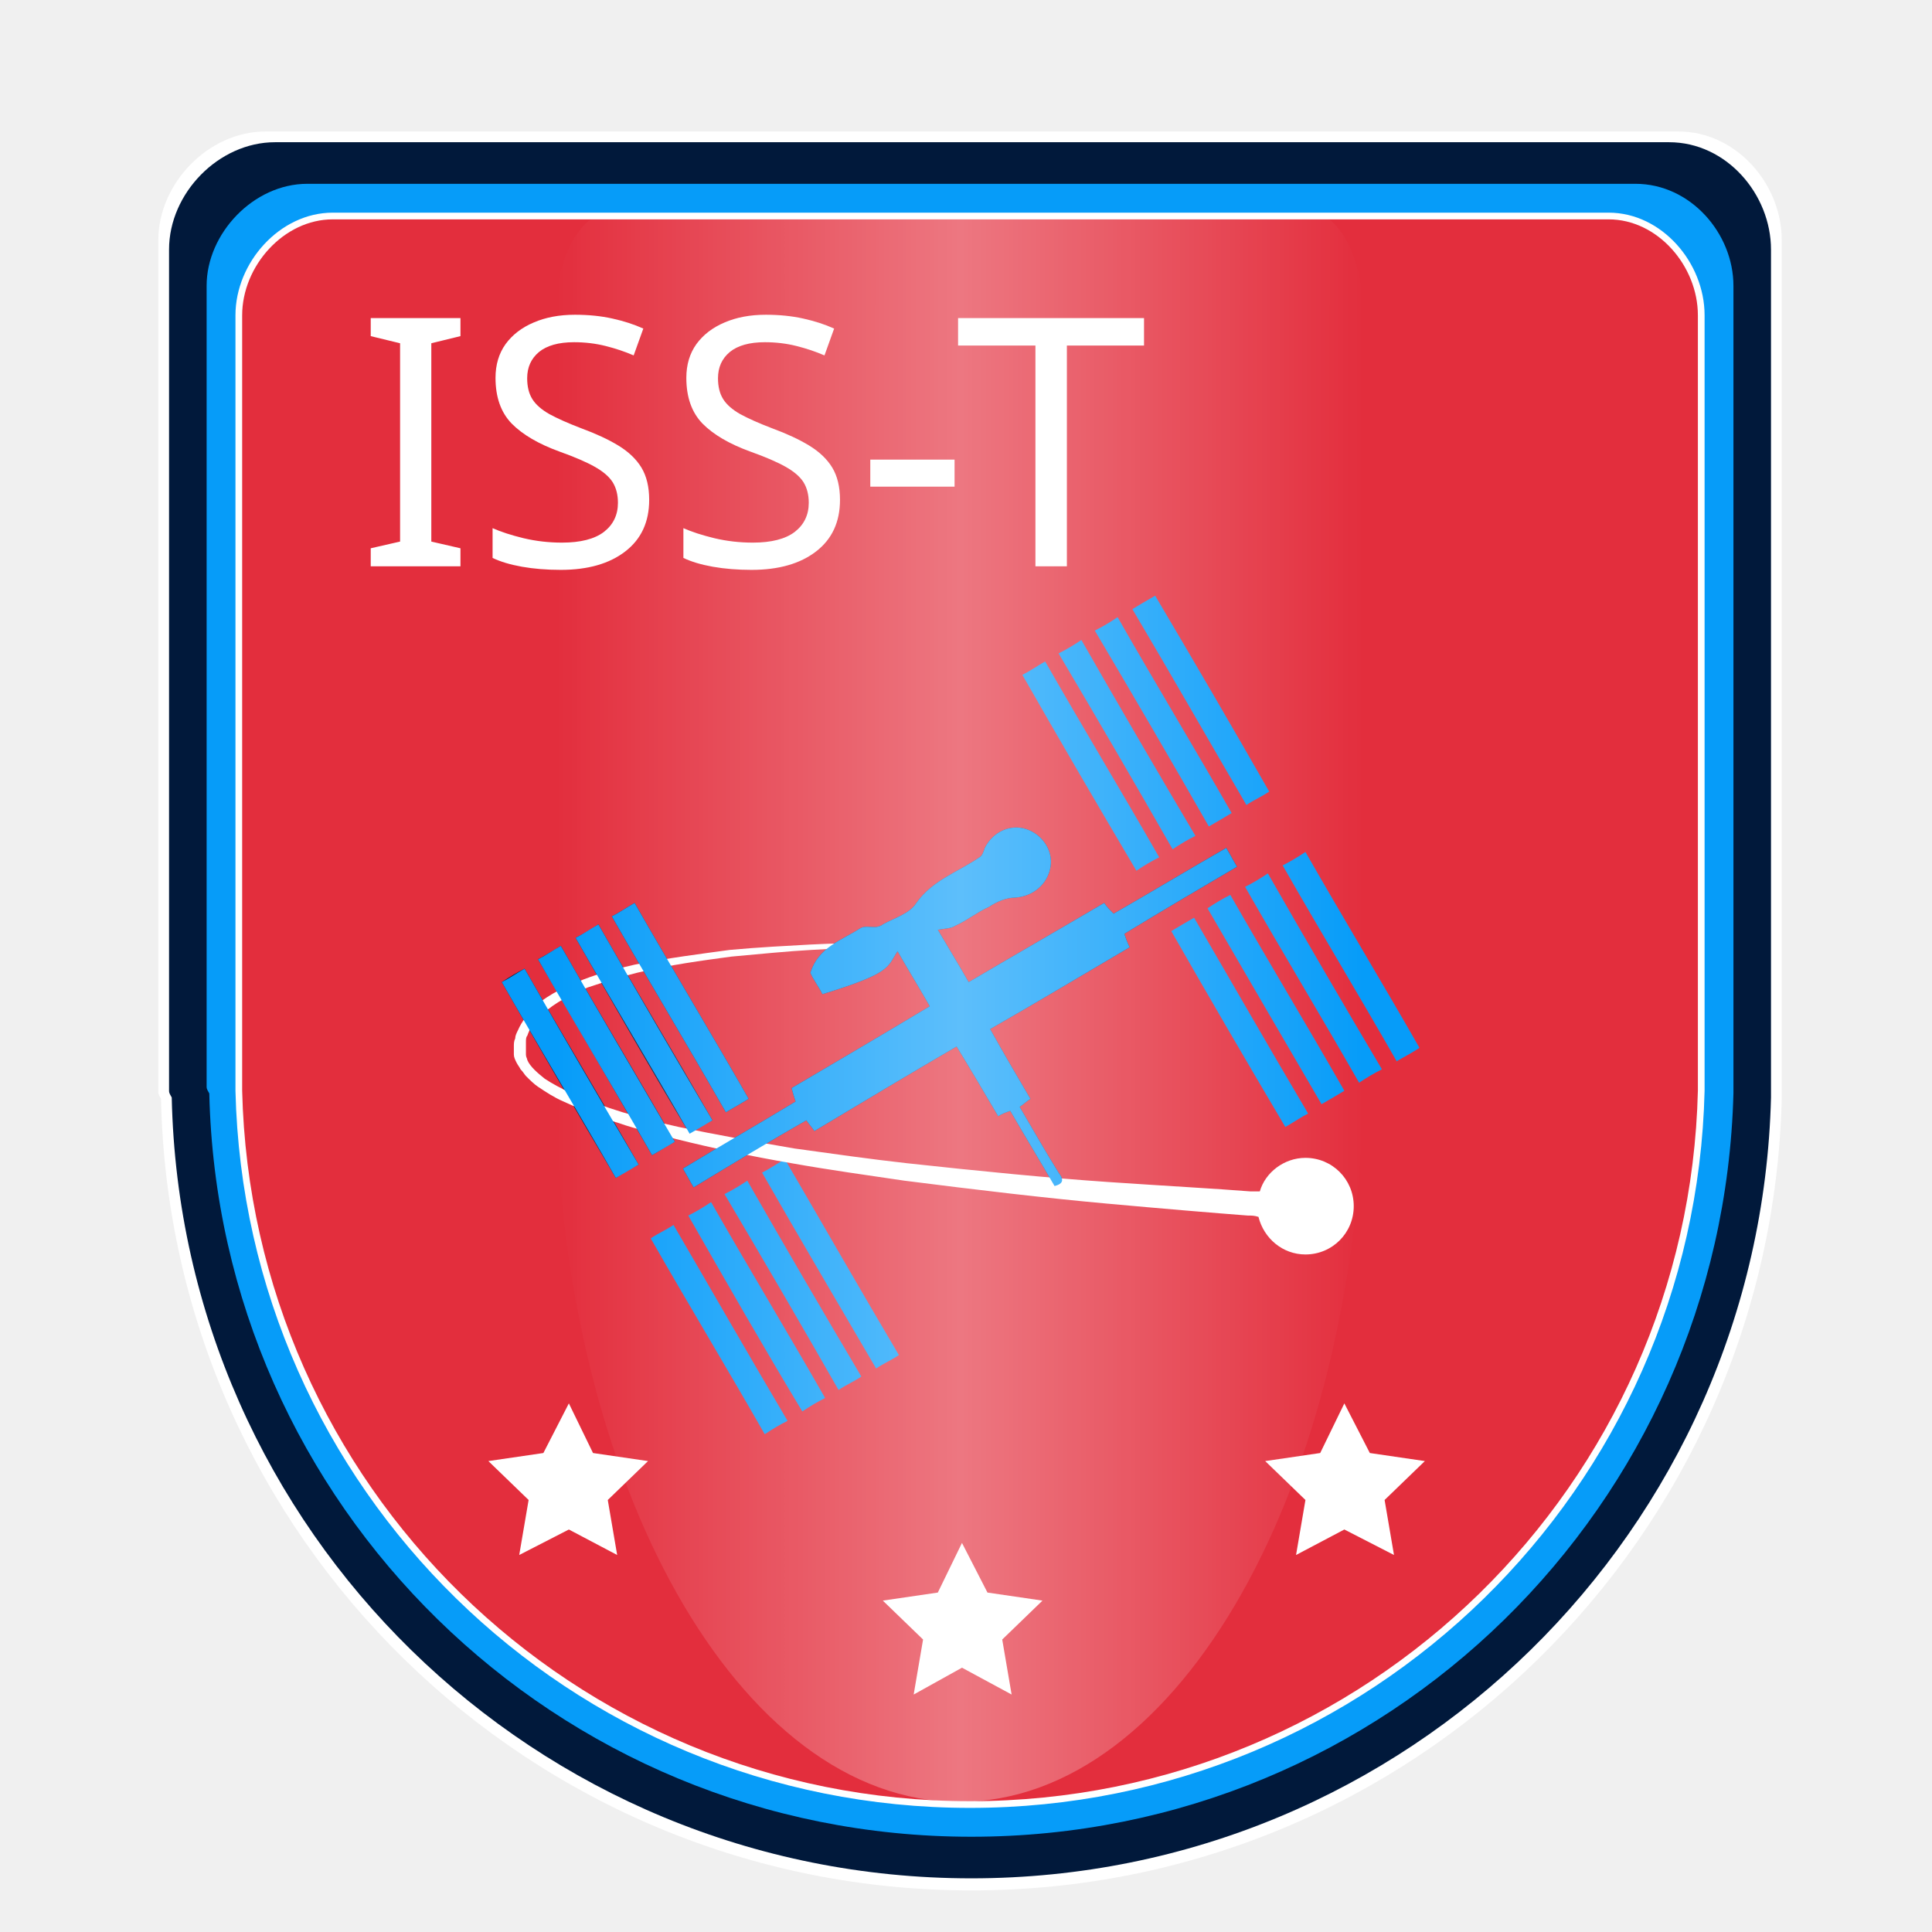
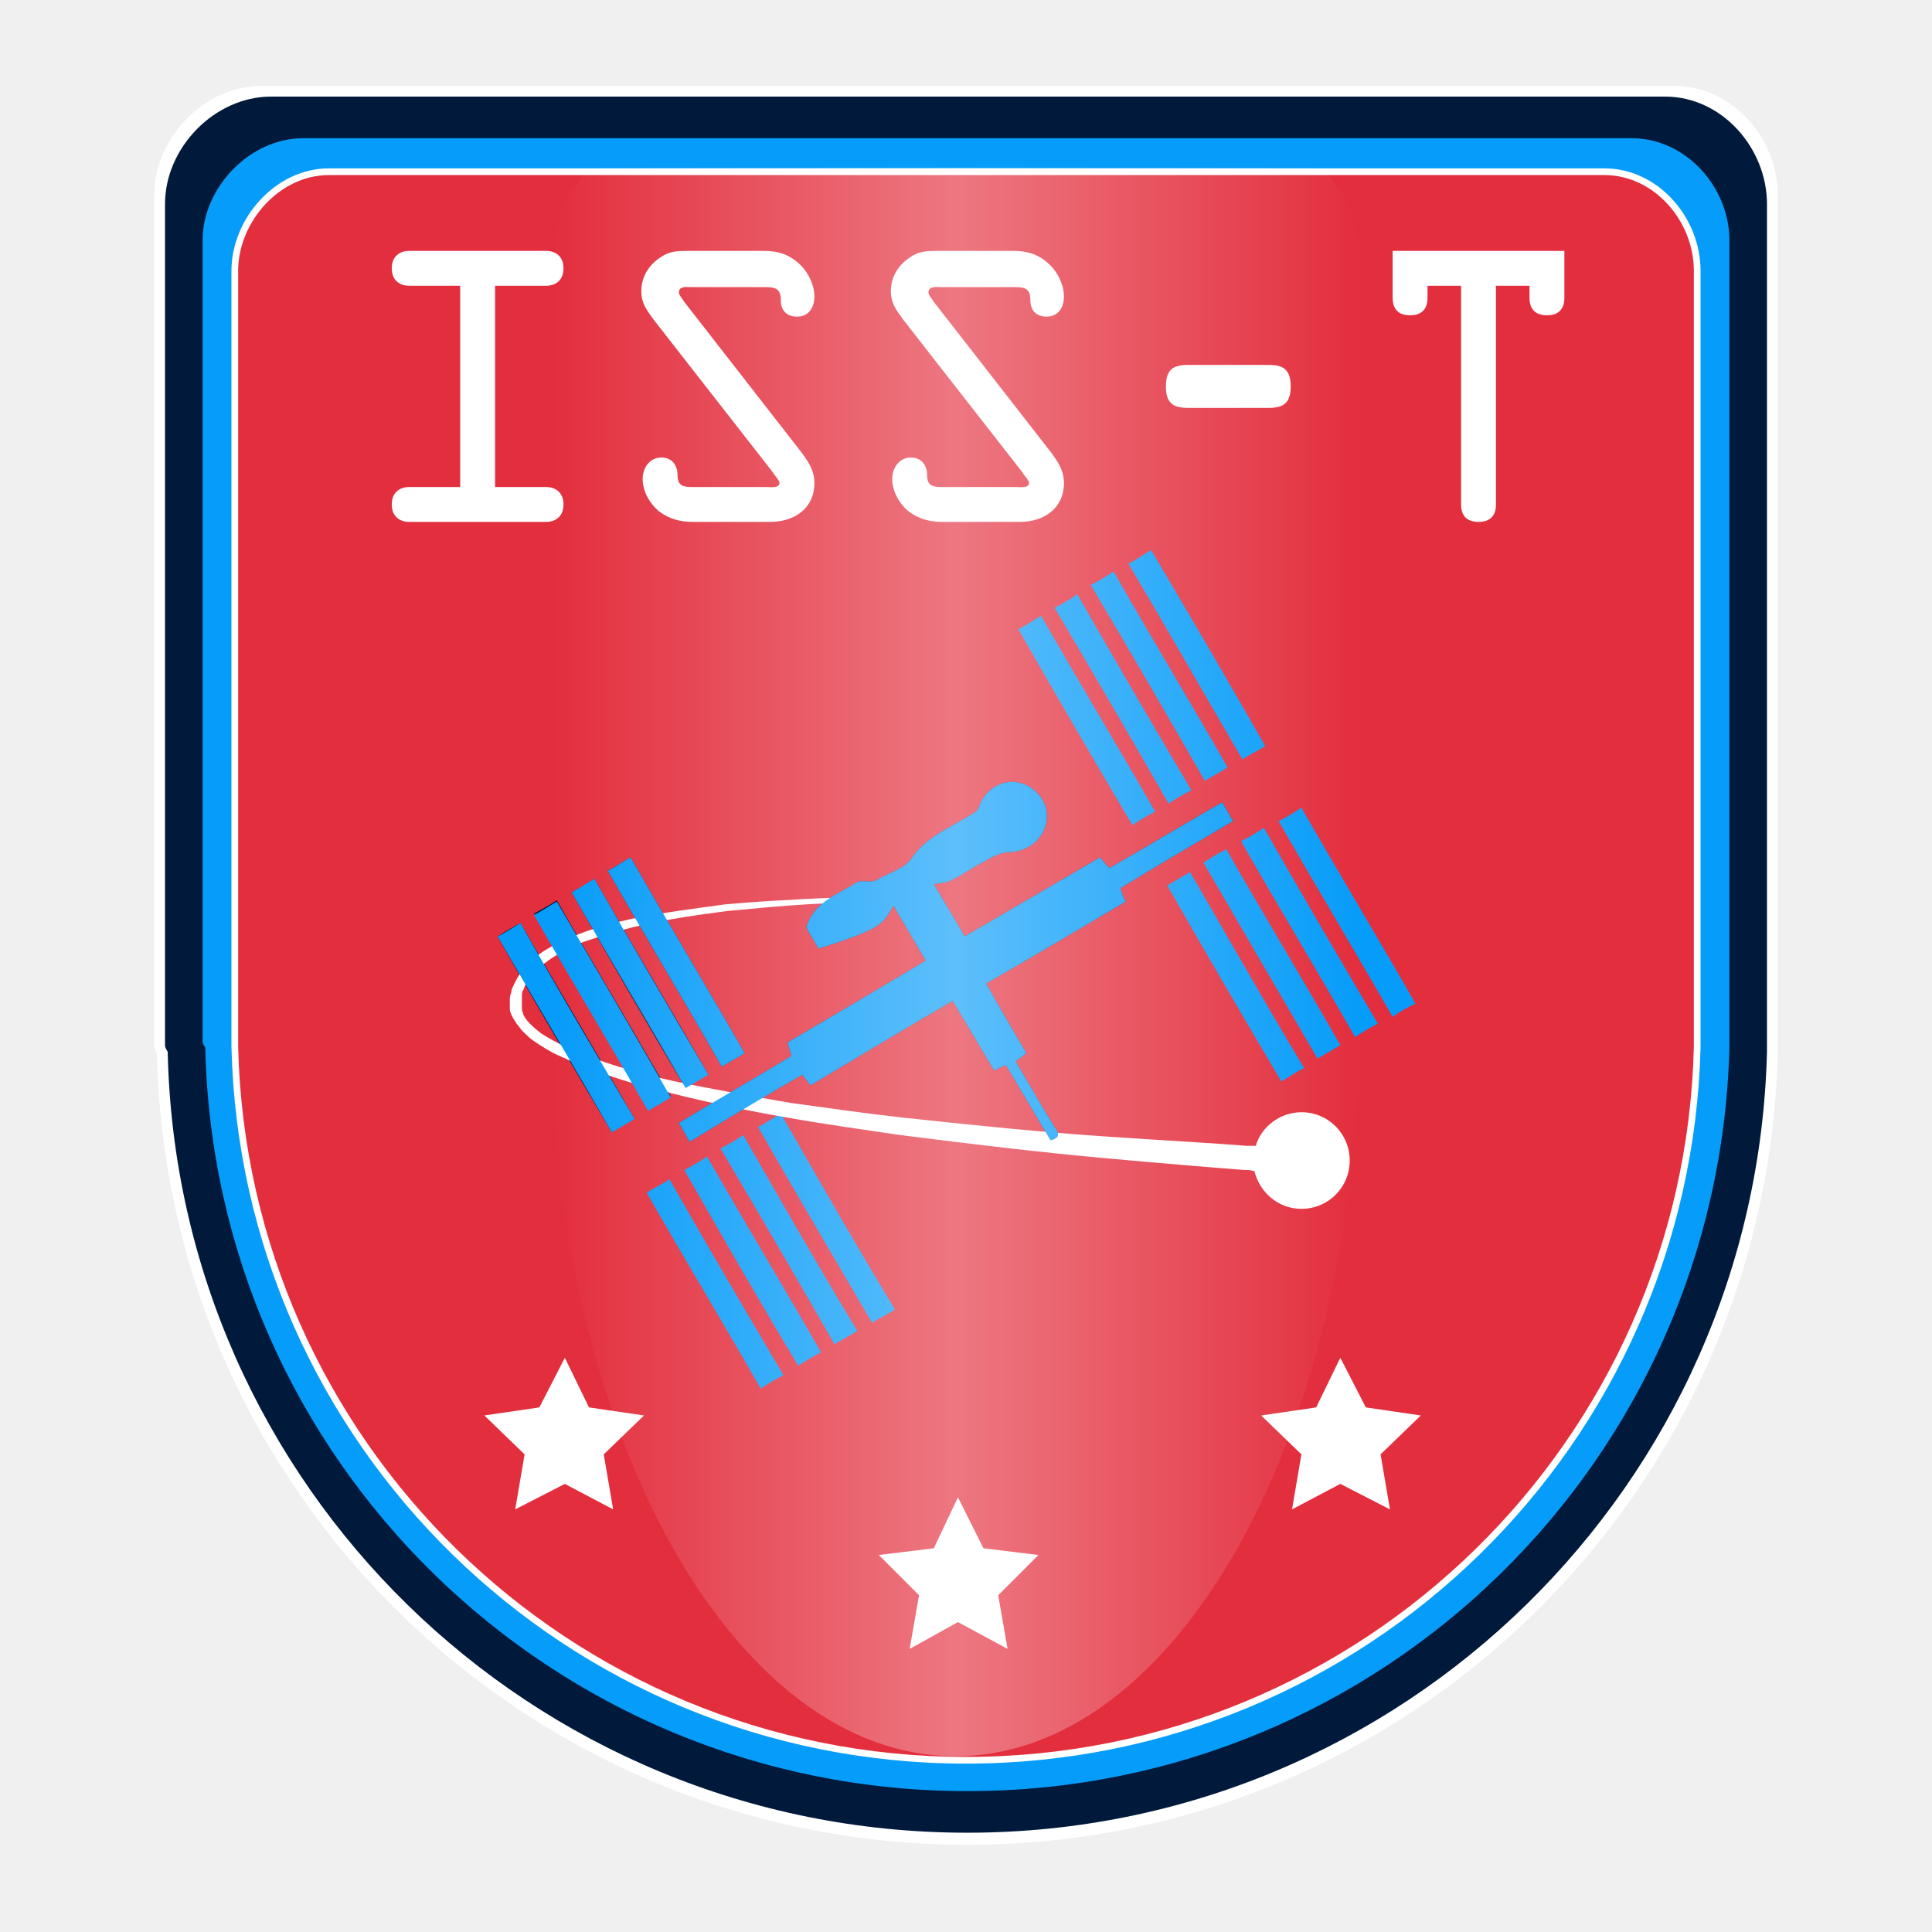
- <svg xmlns="http://www.w3.org/2000/svg" version="1.1" x="0px" y="0px" viewBox="-247 169 144 144" style="enable-background:new -247 169 144 144;" xml:space="preserve">
+ <svg xmlns="http://www.w3.org/2000/svg" version="1.1" id="Layer_1" x="0px" y="0px" viewBox="-247 169 144 144" style="enable-background:new -247 169 144 144;" xml:space="preserve">
  <style type="text/css">
	.st0{fill:#FFFFFF;}
	.st1{fill:#01193B;}
	.st2{fill:#069CF9;}
	.st3{fill:#E32E3D;stroke:#FFFFFF;stroke-width:0.5;stroke-miterlimit:10;}
- 	.st4{font-family:'OCRAStd';}
- 	.st5{font-size:25.912px;}
- 	.st6{fill:url(#XMLID_6_);}
+ 	.st4{enable-background:new    ;}
+ 	.st5{fill:url(#XMLID_6_);}
</style>
-   <g id="Layer_1">
-     <path id="XMLID_92_" class="st0" d="M-121.9,178.8h-105.3c-4.3,0-8,3.9-8,8.1v63.5c0,0.2,0.1,0.3,0.2,0.5c0.7,32.7,27.5,59,60.4,59   s59.6-26.3,60.4-59c0-0.2,0-0.3,0-0.5v-63.5C-114.2,182.7-117.6,178.8-121.9,178.8z" />
-     <path id="XMLID_3_" class="st1" d="M-122.6,179.6h-103.9c-4.2,0-7.9,3.8-7.9,8v62.7c0,0.2,0.1,0.3,0.2,0.5   c0.7,32.3,27.1,58.2,59.6,58.2s58.8-26,59.6-58.2c0-0.2,0-0.3,0-0.5v-62.7C-115,183.5-118.3,179.6-122.6,179.6z" />
-     <path id="XMLID_1_" class="st2" d="M-125.1,182.7h-99c-4,0-7.5,3.7-7.5,7.6V250c0,0.2,0.1,0.3,0.2,0.5   c0.7,30.7,25.8,55.4,56.8,55.4s56-24.7,56.8-55.4c0-0.2,0-0.3,0-0.5v-59.7C-117.8,186.4-121,182.7-125.1,182.7z" />
-     <path id="XMLID_4_" class="st3" d="M-127.1,185.1h-95.1c-3.8,0-7,3.6-7,7.4v57.3c0,0.2,0,0.3,0,0.5c0.7,29.5,24.8,53.2,54.5,53.2   s53.8-23.7,54.5-53.2c0-0.1,0-0.3,0-0.5v-57.3C-120.2,188.7-123.3,185.1-127.1,185.1z" />
-     <path id="XMLID_90_" class="st1" d="M-171.7,251.8c-0.3,0.1-0.6,0.2-0.9,0.4c-1-1.7-2-3.4-3.1-5.2c-3.6,2.1-7.1,4.2-10.6,6.3   c-0.2-0.3-0.4-0.5-0.6-0.8c-2.8,1.6-5.6,3.3-8.4,5c-0.3-0.5-0.5-0.9-0.8-1.4c2.8-1.7,5.6-3.3,8.4-5c-0.1-0.3-0.2-0.6-0.3-1   c3.4-2,6.8-4,10.3-6.1c-0.8-1.4-1.6-2.7-2.4-4.1c-0.8,1.2-0.4,1.6-5.6,3.2c-0.3-0.6-0.7-1.1-0.9-1.6c0.6-1.9,2.3-2.4,3.7-3.3   c0.3-0.2,0.7-0.1,1.1-0.1c0.2,0,0.5-0.1,0.6-0.2c0.9-0.5,2-0.8,2.5-1.6c1.2-1.7,3.1-2.3,4.7-3.4c0.2-0.1,0.3-0.4,0.4-0.7   c0.6-1.2,1.9-1.8,3.1-1.4c1.2,0.4,2,1.6,1.8,2.8c-0.2,1.3-1.3,2.2-2.6,2.3c-0.7,0-1.4,0.3-2,0.7c-0.9,0.4-1.6,1-2.5,1.4   c-0.3,0.2-0.7,0.2-1.3,0.3c0.7,1.2,1.5,2.5,2.3,3.9c3.4-2,6.7-3.9,10.1-5.9c0.2,0.3,0.4,0.5,0.7,0.8c2.8-1.6,5.6-3.3,8.4-4.9   c0.3,0.5,0.5,0.9,0.8,1.4c-2.9,1.7-5.6,3.3-8.4,5c0.1,0.3,0.2,0.6,0.4,1c-3.4,2-6.9,4.1-10.4,6.1c1,1.8,2,3.5,3,5.2   c-0.3,0.2-0.5,0.4-0.8,0.6c1,1.7,1.9,3.3,2.9,4.9c0.3,0.4,0.5,0.8-0.3,1C-169.5,255.5-170.6,253.7-171.7,251.8z" />
-     <path id="XMLID_87_" class="st2" d="M-182.8,271.6c-0.6,0.4-1.1,0.6-1.7,1c-2.8-4.9-5.6-9.7-8.5-14.6c0.6-0.3,1.1-0.6,1.7-1   C-188.5,261.9-185.7,266.7-182.8,271.6z" />
-     <path id="XMLID_86_" class="st1" d="M-209.6,242.2c0.6-0.4,1.1-0.7,1.7-1c2.8,4.9,5.7,9.7,8.5,14.6c-0.6,0.3-1.1,0.6-1.7,1   C-204,251.9-206.8,247.1-209.6,242.2z" />
-     <path id="XMLID_85_" class="st1" d="M-204.1,238.9c0.6-0.3,1.1-0.6,1.7-1c2.8,4.9,5.7,9.7,8.5,14.6c-0.6,0.3-1.1,0.6-1.7,1   C-198.5,248.7-201.3,243.8-204.1,238.9z" />
-     <path id="XMLID_83_" class="st2" d="M-195.7,259.6c0.6-0.3,1.1-0.6,1.7-1c2.8,4.9,5.7,9.7,8.5,14.6c-0.6,0.3-1.1,0.6-1.7,1   C-190.1,269.4-192.9,264.5-195.7,259.6z" />
-     <path id="XMLID_82_" class="st2" d="M-180,270c-0.6,0.4-1.1,0.6-1.7,1c-2.8-4.8-5.7-9.7-8.5-14.6c0.6-0.3,1-0.6,1.7-1   C-185.7,260.2-182.9,265.1-180,270z" />
-     <path id="XMLID_81_" class="st2" d="M-188.3,274.9c-0.6,0.3-1.1,0.6-1.7,1c-2.8-4.9-5.7-9.7-8.5-14.6c0.6-0.4,1.1-0.6,1.7-1   C-194,265.1-191.2,270-188.3,274.9z" />
-     <path id="XMLID_75_" class="st1" d="M-206.9,240.5c0.7-0.4,1.1-0.6,1.7-1c2.8,4.9,5.7,9.7,8.5,14.6c-0.6,0.3-1,0.6-1.7,1   C-201.2,250.3-204,245.4-206.9,240.5z" />
-     <path id="XMLID_74_" class="st1" d="M-191.2,250.9c-0.5,0.3-1,0.6-1.7,1c-2.8-4.9-5.7-9.7-8.5-14.6c0.6-0.3,1-0.6,1.7-1   C-196.9,241.2-194,246-191.2,250.9z" />
-     <polygon id="XMLID_64_" class="st0" points="-175.3,284 -173.4,287.7 -169.3,288.3 -172.3,291.2 -171.6,295.3 -175.3,293.3    -178.9,295.3 -178.2,291.2 -181.2,288.3 -177.1,287.7  " />
-     <polygon id="XMLID_63_" class="st0" points="-146.8,273.6 -144.9,277.3 -140.8,277.9 -143.8,280.8 -143.1,284.9 -146.8,283    -150.4,284.9 -149.7,280.8 -152.7,277.9 -148.6,277.3  " />
-     <polygon id="XMLID_62_" class="st0" points="-204.6,273.6 -202.8,277.3 -198.7,277.9 -201.7,280.8 -201,284.9 -204.6,283    -208.3,284.9 -207.6,280.8 -210.6,277.9 -206.5,277.3  " />
-     <text id="XMLID_61_" transform="matrix(1 0 0 1 -220.399 211.2093)" class="st0 st4 st5">ISS-T</text>
-     <path class="st0" d="M-149.7,255.3c-1.6,0-3,1.1-3.4,2.5c-0.2,0-0.4,0-0.7,0c-2.5-0.2-6.2-0.4-10.6-0.7c-4.4-0.3-9.5-0.8-15-1.4   c-2.7-0.3-5.5-0.7-8.4-1.1c-2.9-0.5-5.7-1-8.6-1.6c-1.4-0.3-2.8-0.7-4.2-1.1c-1.3-0.4-2.7-0.9-4-1.5c-0.6-0.3-1.2-0.6-1.8-1   c-0.5-0.4-1.1-0.9-1.3-1.4c0-0.1-0.1-0.2-0.1-0.4v-0.1v-0.1v-0.2c0-0.2,0-0.3,0-0.5c0-0.2,0-0.4,0.1-0.5c0.2-0.6,0.6-1.2,1.1-1.6   c1-0.9,2.2-1.5,3.4-2c1.2-0.4,2.5-0.8,3.7-1.1c2.5-0.6,4.8-0.9,7-1.2c2.2-0.2,4.2-0.4,6-0.5s3.3-0.2,4.6-0.2c2.5,0,4,0,4,0   s-1.5-0.1-4.1-0.3c-1.2,0-2.8,0-4.6,0.1c-1.8,0.1-3.8,0.2-6,0.4c-2.2,0.3-4.6,0.6-7.1,1.1c-1.3,0.3-2.5,0.6-3.8,1.1   c-1.2,0.5-2.5,1-3.6,2c-0.5,0.5-1,1.1-1.3,1.8c-0.1,0.2-0.2,0.4-0.2,0.6c-0.1,0.2-0.1,0.4-0.1,0.6v0.3v0.1v0.1v0.1   c0,0.2,0.1,0.4,0.2,0.6c0.1,0.2,0.2,0.3,0.3,0.5c0.2,0.2,0.3,0.4,0.4,0.5c0.3,0.3,0.6,0.6,0.9,0.8c0.6,0.4,1.2,0.8,1.9,1.1   c1.3,0.6,2.7,1.2,4.1,1.6c1.4,0.5,2.9,0.8,4.3,1.2c2.8,0.7,5.7,1.3,8.6,1.8c2.8,0.5,5.7,0.9,8.4,1.3c5.5,0.7,10.6,1.3,15,1.7   c4.4,0.4,8,0.7,10.6,0.9c0.3,0,0.5,0,0.8,0.1c0.4,1.6,1.8,2.8,3.5,2.8c2,0,3.6-1.6,3.6-3.6C-146.1,256.9-147.7,255.3-149.7,255.3z" />
-     <path id="XMLID_2_" class="st2" d="M-171.7,251.8c-0.3,0.1-0.6,0.2-0.9,0.4c-1-1.7-2-3.4-3.1-5.2c-3.6,2.1-7.1,4.2-10.6,6.3   c-0.2-0.3-0.4-0.5-0.6-0.8c-2.8,1.6-5.6,3.3-8.4,5c-0.3-0.5-0.5-0.9-0.8-1.4c2.8-1.7,5.6-3.3,8.4-5c-0.1-0.3-0.2-0.6-0.3-1   c3.4-2,6.8-4,10.3-6.1c-0.8-1.4-1.6-2.7-2.4-4.1c-0.8,1.2-0.4,1.6-5.6,3.2c-0.3-0.6-0.7-1.1-0.9-1.6c0.6-1.9,2.3-2.4,3.7-3.3   c0.3-0.2,0.7-0.1,1.1-0.1c0.2,0,0.5-0.1,0.6-0.2c0.9-0.5,2-0.8,2.5-1.6c1.2-1.7,3.1-2.3,4.7-3.4c0.2-0.1,0.3-0.4,0.4-0.7   c0.6-1.2,1.9-1.8,3.1-1.4c1.2,0.4,2,1.6,1.8,2.8c-0.2,1.3-1.3,2.2-2.6,2.3c-0.7,0-1.4,0.3-2,0.7c-0.9,0.4-1.6,1-2.5,1.4   c-0.3,0.2-0.7,0.2-1.3,0.3c0.7,1.2,1.5,2.5,2.3,3.9c3.4-2,6.7-3.9,10.1-5.9c0.2,0.3,0.4,0.5,0.7,0.8c2.8-1.6,5.6-3.3,8.4-4.9   c0.3,0.5,0.5,0.9,0.8,1.4c-2.9,1.7-5.6,3.3-8.4,5c0.1,0.3,0.2,0.6,0.4,1c-3.4,2-6.9,4.1-10.4,6.1c1,1.8,2,3.5,3,5.2   c-0.3,0.2-0.5,0.4-0.8,0.6c1,1.7,1.9,3.3,2.9,4.9c0.3,0.4,0.5,0.8-0.3,1C-169.5,255.5-170.6,253.7-171.7,251.8z" />
-     <path id="XMLID_55_" class="st2" d="M-199.4,255.8c-0.5,0.3-1,0.6-1.7,1c-2.8-4.9-5.7-9.7-8.5-14.6c0.6-0.3,1-0.6,1.7-1   C-205.1,246.1-202.3,250.9-199.4,255.8z" />
-     <path id="XMLID_57_" class="st2" d="M-196.7,254.1c-0.5,0.3-1,0.6-1.7,1c-2.8-4.9-5.7-9.7-8.5-14.6c0.6-0.3,1-0.6,1.7-1   C-202.4,244.4-199.5,249.3-196.7,254.1z" />
-     <path id="XMLID_58_" class="st2" d="M-193.9,252.5c-0.5,0.3-1,0.6-1.7,1c-2.8-4.9-5.7-9.7-8.5-14.6c0.6-0.3,1-0.6,1.7-1   C-199.6,242.8-196.8,247.6-193.9,252.5z" />
-     <path id="XMLID_59_" class="st2" d="M-191.2,250.9c-0.5,0.3-1,0.6-1.7,1c-2.8-4.9-5.7-9.7-8.5-14.6c0.6-0.3,1-0.6,1.7-1   C-196.9,241.2-194,246-191.2,250.9z" />
-     <path id="XMLID_89_" class="st2" d="M-168.1,217.7c0.6-0.3,1.1-0.6,1.7-1c2.8,4.9,5.6,9.7,8.5,14.6c-0.6,0.3-1.1,0.6-1.7,1   C-162.4,227.4-165.2,222.6-168.1,217.7z" />
-     <path id="XMLID_88_" class="st2" d="M-157,236.7c0.6-0.4,1.1-0.7,1.7-1c2.8,4.9,5.7,9.7,8.5,14.6c-0.5,0.3-1,0.6-1.7,1   C-151.3,246.5-154.1,241.7-157,236.7z" />
-     <path id="XMLID_84_" class="st2" d="M-142.9,248.1c-2.8-4.9-5.7-9.7-8.5-14.6c0.6-0.3,1.1-0.6,1.7-1c2.8,4.9,5.7,9.7,8.5,14.6   C-141.8,247.5-142.4,247.8-142.9,248.1z" />
-     <path id="XMLID_80_" class="st2" d="M-160.9,213.4c2.9,4.9,5.7,9.7,8.5,14.6c-0.6,0.4-1.1,0.6-1.7,1c-2.8-4.8-5.6-9.7-8.5-14.6   C-162.1,214.1-161.6,213.8-160.9,213.4z" />
-     <path id="XMLID_79_" class="st2" d="M-163.7,215c2.8,4.9,5.7,9.7,8.5,14.6c-0.5,0.3-1,0.6-1.7,1c-2.8-4.9-5.6-9.7-8.5-14.6   C-164.8,215.7-164.3,215.4-163.7,215z" />
-     <path id="XMLID_78_" class="st2" d="M-170.8,219.3c0.6-0.3,1-0.6,1.7-1c2.8,4.9,5.7,9.7,8.5,14.6c-0.6,0.3-1.1,0.6-1.7,1   C-165.2,229-168,224.2-170.8,219.3z" />
-     <path id="XMLID_77_" class="st2" d="M-149.5,252c-0.6,0.3-1,0.6-1.7,1c-2.9-4.9-5.7-9.7-8.5-14.6c0.5-0.3,1-0.6,1.7-1   C-155.2,242.2-152.4,247.1-149.5,252z" />
-     <path id="XMLID_76_" class="st2" d="M-144,248.7c-0.6,0.3-1.1,0.6-1.7,1c-2.8-4.9-5.7-9.7-8.5-14.6c0.6-0.3,1.1-0.6,1.7-1   C-149.7,239-146.9,243.8-144,248.7z" />
-     <linearGradient id="XMLID_6_" gradientUnits="userSpaceOnUse" x1="-205.529" y1="244.088" x2="-145.371" y2="244.088">
+   <g id="Layer_1_1_">
+     <path id="XMLID_92_" class="st0" d="M-122.2,175.4h-105.3c-4.3,0-8,3.9-8,8.1v63.5c0,0.2,0.1,0.3,0.2,0.5c0.7,32.7,27.5,59,60.4,59   s59.6-26.3,60.4-59c0-0.2,0-0.3,0-0.5v-63.5C-114.5,179.3-117.9,175.4-122.2,175.4z" />
+     <path id="XMLID_3_" class="st1" d="M-122.9,176.2h-103.9c-4.2,0-7.9,3.8-7.9,8v62.7c0,0.2,0.1,0.3,0.2,0.5   c0.7,32.3,27.1,58.2,59.6,58.2s58.8-26,59.6-58.2c0-0.2,0-0.3,0-0.5v-62.7C-115.3,180.1-118.6,176.2-122.9,176.2z" />
+     <path id="XMLID_1_" class="st2" d="M-125.4,179.3h-99c-4,0-7.5,3.7-7.5,7.6v59.7c0,0.2,0.1,0.3,0.2,0.5   c0.7,30.7,25.8,55.4,56.8,55.4s56-24.7,56.8-55.4c0-0.2,0-0.3,0-0.5v-59.7C-118.1,183-121.3,179.3-125.4,179.3z" />
+     <path id="XMLID_4_" class="st3" d="M-127.4,181.8h-95.1c-3.8,0-7,3.6-7,7.4v57.3c0,0.2,0,0.3,0,0.5c0.7,29.5,24.8,53.2,54.5,53.2   s53.8-23.7,54.5-53.2c0-0.1,0-0.3,0-0.5v-57.3C-120.5,185.3-123.6,181.8-127.4,181.8z" />
+     <path id="XMLID_90_" class="st1" d="M-172,248.4c-0.3,0.1-0.6,0.2-0.9,0.4c-1-1.7-2-3.4-3.1-5.2c-3.6,2.1-7.1,4.2-10.6,6.3   c-0.2-0.3-0.4-0.5-0.6-0.8c-2.8,1.6-5.6,3.3-8.4,5c-0.3-0.5-0.5-0.9-0.8-1.4c2.8-1.7,5.6-3.3,8.4-5c-0.1-0.3-0.2-0.6-0.3-1   c3.4-2,6.8-4,10.3-6.1c-0.8-1.4-1.6-2.7-2.4-4.1c-0.8,1.2-0.4,1.6-5.6,3.2c-0.3-0.6-0.7-1.1-0.9-1.6c0.6-1.9,2.3-2.4,3.7-3.3   c0.3-0.2,0.7-0.1,1.1-0.1c0.2,0,0.5-0.1,0.6-0.2c0.9-0.5,2-0.8,2.5-1.6c1.2-1.7,3.1-2.3,4.7-3.4c0.2-0.1,0.3-0.4,0.4-0.7   c0.6-1.2,1.9-1.8,3.1-1.4c1.2,0.4,2,1.6,1.8,2.8c-0.2,1.3-1.3,2.2-2.6,2.3c-0.7,0-1.4,0.3-2,0.7c-0.9,0.4-1.6,1-2.5,1.4   c-0.3,0.2-0.7,0.2-1.3,0.3c0.7,1.2,1.5,2.5,2.3,3.9c3.4-2,6.7-3.9,10.1-5.9c0.2,0.3,0.4,0.5,0.7,0.8c2.8-1.6,5.6-3.3,8.4-4.9   c0.3,0.5,0.5,0.9,0.8,1.4c-2.9,1.7-5.6,3.3-8.4,5c0.1,0.3,0.2,0.6,0.4,1c-3.4,2-6.9,4.1-10.4,6.1c1,1.8,2,3.5,3,5.2   c-0.3,0.2-0.5,0.4-0.8,0.6c1,1.7,1.9,3.3,2.9,4.9c0.3,0.4,0.5,0.8-0.3,1C-169.8,252.1-170.9,250.3-172,248.4z" />
+     <path id="XMLID_87_" class="st2" d="M-183.1,268.2c-0.6,0.4-1.1,0.6-1.7,1c-2.8-4.9-5.6-9.7-8.5-14.6c0.6-0.3,1.1-0.6,1.7-1   C-188.8,258.5-186,263.4-183.1,268.2z" />
+     <path id="XMLID_86_" class="st1" d="M-209.9,238.8c0.6-0.4,1.1-0.7,1.7-1c2.8,4.9,5.7,9.7,8.5,14.6c-0.6,0.3-1.1,0.6-1.7,1   C-204.3,248.5-207.1,243.8-209.9,238.8z" />
+     <path id="XMLID_85_" class="st1" d="M-204.4,235.5c0.6-0.3,1.1-0.6,1.7-1c2.8,4.9,5.7,9.7,8.5,14.6c-0.6,0.3-1.1,0.6-1.7,1   C-198.8,245.3-201.6,240.4-204.4,235.5z" />
+     <path id="XMLID_83_" class="st2" d="M-196,256.2c0.6-0.3,1.1-0.6,1.7-1c2.8,4.9,5.7,9.7,8.5,14.6c-0.6,0.3-1.1,0.6-1.7,1   C-190.4,266-193.2,261.1-196,256.2z" />
+     <path id="XMLID_82_" class="st2" d="M-180.3,266.6c-0.6,0.4-1.1,0.6-1.7,1c-2.8-4.8-5.7-9.7-8.5-14.6c0.6-0.3,1-0.6,1.7-1   C-186,256.9-183.2,261.8-180.3,266.6z" />
+     <path id="XMLID_81_" class="st2" d="M-188.6,271.5c-0.6,0.3-1.1,0.6-1.7,1c-2.8-4.9-5.7-9.7-8.5-14.6c0.6-0.4,1.1-0.6,1.7-1   C-194.3,261.8-191.5,266.6-188.6,271.5z" />
+     <path id="XMLID_75_" class="st1" d="M-207.2,237.1c0.7-0.4,1.1-0.6,1.7-1c2.8,4.9,5.7,9.7,8.5,14.6c-0.6,0.3-1,0.6-1.7,1   C-201.5,246.9-204.3,242-207.2,237.1z" />
+     <path id="XMLID_74_" class="st1" d="M-191.5,247.5c-0.5,0.3-1,0.6-1.7,1c-2.8-4.9-5.7-9.7-8.5-14.6c0.6-0.3,1-0.6,1.7-1   C-197.2,237.8-194.3,242.6-191.5,247.5z" />
+     <polygon id="XMLID_64_" class="st0" points="-175.6,280.6 -173.7,284.4 -169.6,284.9 -172.6,287.9 -171.9,291.9 -175.6,289.9    -179.2,291.9 -178.5,287.9 -181.5,284.9 -177.4,284.4  " />
+     <polygon id="XMLID_63_" class="st0" points="-147.1,270.2 -145.2,273.9 -141.1,274.5 -144.1,277.4 -143.4,281.5 -147.1,279.6    -150.7,281.5 -150,277.4 -153,274.5 -148.9,273.9  " />
+     <polygon id="XMLID_62_" class="st0" points="-204.9,270.2 -203.1,273.9 -199,274.5 -202,277.4 -201.3,281.5 -204.9,279.6    -208.6,281.5 -207.9,277.4 -210.9,274.5 -206.8,273.9  " />
+     <g class="st4">
+       <path class="st0" d="M-210.1,205.3h3.8c0.7,0,1.3,0.4,1.3,1.3c0,0.9-0.6,1.3-1.3,1.3h-10.2c-0.7,0-1.3-0.4-1.3-1.3    c0-0.9,0.6-1.3,1.3-1.3h3.8v-15h-3.8c-0.7,0-1.3-0.4-1.3-1.3s0.6-1.3,1.3-1.3h10.2c0.7,0,1.3,0.4,1.3,1.3s-0.6,1.3-1.3,1.3h-3.8    V205.3z" />
+       <path class="st0" d="M-187.2,202.8c0.5,0.7,0.9,1.3,0.9,2.2c0,1.9-1.5,2.9-3.3,2.9h-5.7c-1,0-1.8-0.2-2.6-0.8    c-0.7-0.6-1.2-1.5-1.2-2.4c0-0.8,0.5-1.6,1.4-1.6c0.8,0,1.2,0.6,1.2,1.3c0,0.8,0.4,0.9,1.1,0.9h5.6c0.2,0,0.9,0.1,0.9-0.3    c0-0.2-0.4-0.6-0.5-0.8l-8.9-11.4c-0.5-0.7-0.9-1.2-0.9-2.1c0-1,0.5-1.9,1.4-2.5c0.7-0.5,1.3-0.5,2.2-0.5h5.5c1,0,1.8,0.2,2.6,0.9    c0.7,0.6,1.2,1.6,1.2,2.5c0,0.8-0.4,1.5-1.3,1.5c-0.8,0-1.2-0.5-1.2-1.2c0-0.9-0.4-1-1.2-1h-5.5c-0.3,0-0.9-0.1-0.9,0.4    c0,0.2,0.3,0.5,0.4,0.7L-187.2,202.8z" />
+       <path class="st0" d="M-168.6,202.8c0.5,0.7,0.9,1.3,0.9,2.2c0,1.9-1.5,2.9-3.3,2.9h-5.7c-1,0-1.8-0.2-2.6-0.8    c-0.7-0.6-1.2-1.5-1.2-2.4c0-0.8,0.5-1.6,1.4-1.6c0.8,0,1.2,0.6,1.2,1.3c0,0.8,0.4,0.9,1.1,0.9h5.6c0.2,0,0.9,0.1,0.9-0.3    c0-0.2-0.4-0.6-0.5-0.8l-8.9-11.4c-0.5-0.7-0.9-1.2-0.9-2.1c0-1,0.5-1.9,1.4-2.5c0.7-0.5,1.3-0.5,2.2-0.5h5.5c1,0,1.8,0.2,2.6,0.9    c0.7,0.6,1.2,1.6,1.2,2.5c0,0.8-0.4,1.5-1.3,1.5c-0.8,0-1.2-0.5-1.2-1.2c0-0.9-0.4-1-1.2-1h-5.5c-0.3,0-0.9-0.1-0.9,0.4    c0,0.2,0.3,0.5,0.4,0.7L-168.6,202.8z" />
+       <path class="st0" d="M-152.4,196.2c1.1,0,1.6,0.4,1.6,1.6s-0.5,1.6-1.6,1.6h-6.1c-1.1,0-1.6-0.4-1.6-1.6s0.5-1.6,1.6-1.6H-152.4z" />
+       <path class="st0" d="M-140.6,190.3v0.9c0,0.8-0.4,1.3-1.3,1.3s-1.3-0.5-1.3-1.3v-3.5h12.8v3.5c0,0.8-0.4,1.3-1.3,1.3    s-1.3-0.5-1.3-1.3v-0.9h-2.5v16.3c0,0.8-0.4,1.3-1.3,1.3c-0.9,0-1.3-0.5-1.3-1.3v-16.3H-140.6z" />
+     </g>
+     <path class="st0" d="M-150,251.9c-1.6,0-3,1.1-3.4,2.5c-0.2,0-0.4,0-0.7,0c-2.5-0.2-6.2-0.4-10.6-0.7c-4.4-0.3-9.5-0.8-15-1.4   c-2.7-0.3-5.5-0.7-8.4-1.1c-2.9-0.5-5.7-1-8.6-1.6c-1.4-0.3-2.8-0.7-4.2-1.1c-1.3-0.4-2.7-0.9-4-1.5c-0.6-0.3-1.2-0.6-1.8-1   c-0.5-0.4-1.1-0.9-1.3-1.4c0-0.1-0.1-0.2-0.1-0.4v-0.1V244v-0.2c0-0.2,0-0.3,0-0.5s0-0.4,0.1-0.5c0.2-0.6,0.6-1.2,1.1-1.6   c1-0.9,2.2-1.5,3.4-2c1.2-0.4,2.5-0.8,3.7-1.1c2.5-0.6,4.8-0.9,7-1.2c2.2-0.2,4.2-0.4,6-0.5s3.3-0.2,4.6-0.2c2.5,0,4,0,4,0   s-1.5-0.1-4.1-0.3c-1.2,0-2.8,0-4.6,0.1s-3.8,0.2-6,0.4c-2.2,0.3-4.6,0.6-7.1,1.1c-1.3,0.3-2.5,0.6-3.8,1.1c-1.2,0.5-2.5,1-3.6,2   c-0.5,0.5-1,1.1-1.3,1.8c-0.1,0.2-0.2,0.4-0.2,0.6c-0.1,0.2-0.1,0.4-0.1,0.6v0.3v0.1v0.1v0.1c0,0.2,0.1,0.4,0.2,0.6   c0.1,0.2,0.2,0.3,0.3,0.5c0.2,0.2,0.3,0.4,0.4,0.5c0.3,0.3,0.6,0.6,0.9,0.8c0.6,0.4,1.2,0.8,1.9,1.1c1.3,0.6,2.7,1.2,4.1,1.6   c1.4,0.5,2.9,0.8,4.3,1.2c2.8,0.7,5.7,1.3,8.6,1.8c2.8,0.5,5.7,0.9,8.4,1.3c5.5,0.7,10.6,1.3,15,1.7c4.4,0.4,8,0.7,10.6,0.9   c0.3,0,0.5,0,0.8,0.1c0.4,1.6,1.8,2.8,3.5,2.8c2,0,3.6-1.6,3.6-3.6C-146.4,253.5-148,251.9-150,251.9z" />
+     <path id="XMLID_2_" class="st2" d="M-172,248.4c-0.3,0.1-0.6,0.2-0.9,0.4c-1-1.7-2-3.4-3.1-5.2c-3.6,2.1-7.1,4.2-10.6,6.3   c-0.2-0.3-0.4-0.5-0.6-0.8c-2.8,1.6-5.6,3.3-8.4,5c-0.3-0.5-0.5-0.9-0.8-1.4c2.8-1.7,5.6-3.3,8.4-5c-0.1-0.3-0.2-0.6-0.3-1   c3.4-2,6.8-4,10.3-6.1c-0.8-1.4-1.6-2.7-2.4-4.1c-0.8,1.2-0.4,1.6-5.6,3.2c-0.3-0.6-0.7-1.1-0.9-1.6c0.6-1.9,2.3-2.4,3.7-3.3   c0.3-0.2,0.7-0.1,1.1-0.1c0.2,0,0.5-0.1,0.6-0.2c0.9-0.5,2-0.8,2.5-1.6c1.2-1.7,3.1-2.3,4.7-3.4c0.2-0.1,0.3-0.4,0.4-0.7   c0.6-1.2,1.9-1.8,3.1-1.4c1.2,0.4,2,1.6,1.8,2.8c-0.2,1.3-1.3,2.2-2.6,2.3c-0.7,0-1.4,0.3-2,0.7c-0.9,0.4-1.6,1-2.5,1.4   c-0.3,0.2-0.7,0.2-1.3,0.3c0.7,1.2,1.5,2.5,2.3,3.9c3.4-2,6.7-3.9,10.1-5.9c0.2,0.3,0.4,0.5,0.7,0.8c2.8-1.6,5.6-3.3,8.4-4.9   c0.3,0.5,0.5,0.9,0.8,1.4c-2.9,1.7-5.6,3.3-8.4,5c0.1,0.3,0.2,0.6,0.4,1c-3.4,2-6.9,4.1-10.4,6.1c1,1.8,2,3.5,3,5.2   c-0.3,0.2-0.5,0.4-0.8,0.6c1,1.7,1.9,3.3,2.9,4.9c0.3,0.4,0.5,0.8-0.3,1C-169.8,252.1-170.9,250.3-172,248.4z" />
+     <path id="XMLID_55_" class="st2" d="M-199.7,252.4c-0.5,0.3-1,0.6-1.7,1c-2.8-4.9-5.7-9.7-8.5-14.6c0.6-0.3,1-0.6,1.7-1   C-205.4,242.8-202.6,247.5-199.7,252.4z" />
+     <path id="XMLID_57_" class="st2" d="M-197,250.8c-0.5,0.3-1,0.6-1.7,1c-2.8-4.9-5.7-9.7-8.5-14.6c0.6-0.3,1-0.6,1.7-1   C-202.7,241-199.8,245.9-197,250.8z" />
+     <path id="XMLID_58_" class="st2" d="M-194.2,249.1c-0.5,0.3-1,0.6-1.7,1c-2.8-4.9-5.7-9.7-8.5-14.6c0.6-0.3,1-0.6,1.7-1   C-199.9,239.4-197.1,244.2-194.2,249.1z" />
+     <path id="XMLID_59_" class="st2" d="M-191.5,247.5c-0.5,0.3-1,0.6-1.7,1c-2.8-4.9-5.7-9.7-8.5-14.6c0.6-0.3,1-0.6,1.7-1   C-197.2,237.8-194.3,242.6-191.5,247.5z" />
+     <path id="XMLID_89_" class="st2" d="M-168.4,214.3c0.6-0.3,1.1-0.6,1.7-1c2.8,4.9,5.6,9.7,8.5,14.6c-0.6,0.3-1.1,0.6-1.7,1   C-162.7,224-165.5,219.2-168.4,214.3z" />
+     <path id="XMLID_88_" class="st2" d="M-157.3,233.3c0.6-0.4,1.1-0.7,1.7-1c2.8,4.9,5.7,9.7,8.5,14.6c-0.5,0.3-1,0.6-1.7,1   C-151.6,243.1-154.4,238.3-157.3,233.3z" />
+     <path id="XMLID_84_" class="st2" d="M-143.2,244.8c-2.8-4.9-5.7-9.7-8.5-14.6c0.6-0.3,1.1-0.6,1.7-1c2.8,4.9,5.7,9.7,8.5,14.6   C-142.1,244.1-142.7,244.4-143.2,244.8z" />
+     <path id="XMLID_80_" class="st2" d="M-161.2,210c2.9,4.9,5.7,9.7,8.5,14.6c-0.6,0.4-1.1,0.6-1.7,1c-2.8-4.8-5.6-9.7-8.5-14.6   C-162.4,210.8-161.9,210.4-161.2,210z" />
+     <path id="XMLID_79_" class="st2" d="M-164,211.6c2.8,4.9,5.7,9.7,8.5,14.6c-0.5,0.3-1,0.6-1.7,1c-2.8-4.9-5.6-9.7-8.5-14.6   C-165.1,212.3-164.6,212-164,211.6z" />
+     <path id="XMLID_78_" class="st2" d="M-171.1,215.9c0.6-0.3,1-0.6,1.7-1c2.8,4.9,5.7,9.7,8.5,14.6c-0.6,0.3-1.1,0.6-1.7,1   C-165.5,225.6-168.3,220.8-171.1,215.9z" />
+     <path id="XMLID_77_" class="st2" d="M-149.8,248.6c-0.6,0.3-1,0.6-1.7,1c-2.9-4.9-5.7-9.7-8.5-14.6c0.5-0.3,1-0.6,1.7-1   C-155.5,238.8-152.7,243.8-149.8,248.6z" />
+     <path id="XMLID_76_" class="st2" d="M-144.3,245.3c-0.6,0.3-1.1,0.6-1.7,1c-2.8-4.9-5.7-9.7-8.5-14.6c0.6-0.3,1.1-0.6,1.7-1   C-150,235.6-147.2,240.4-144.3,245.3z" />
+     <linearGradient id="XMLID_6_" gradientUnits="userSpaceOnUse" x1="-205.829" y1="243.25" x2="-145.629" y2="243.25" gradientTransform="matrix(1 0 0 -1 0 484)">
      <stop offset="0" style="stop-color:#FFFFFF;stop-opacity:0" />
      <stop offset="0.5" style="stop-color:#FFFFFF;stop-opacity:0.35" />
      <stop offset="1" style="stop-color:#FFFFFF;stop-opacity:0" />
    </linearGradient>
-     <path id="XMLID_91_" class="st6" d="M-149.2,184.9h-52.5c-2.1,0-3.9,3.6-3.9,7.4v57.3c0,0.2,0,0.3,0,0.5   c0.4,29.5,13.7,53.2,30.1,53.2s29.7-23.7,30.1-53.2c0-0.1,0-0.3,0-0.5v-57.3C-145.4,188.5-147.1,184.9-149.2,184.9z" />
+     <path id="XMLID_91_" class="st5" d="M-149.5,181.5H-202c-2.1,0-3.9,3.6-3.9,7.4v57.3c0,0.2,0,0.3,0,0.5   c0.4,29.5,13.7,53.2,30.1,53.2s29.7-23.7,30.1-53.2c0-0.1,0-0.3,0-0.5v-57.3C-145.7,185.1-147.4,181.5-149.5,181.5z" />
  </g>
  <g id="Layer_2">
</g>
</svg>
